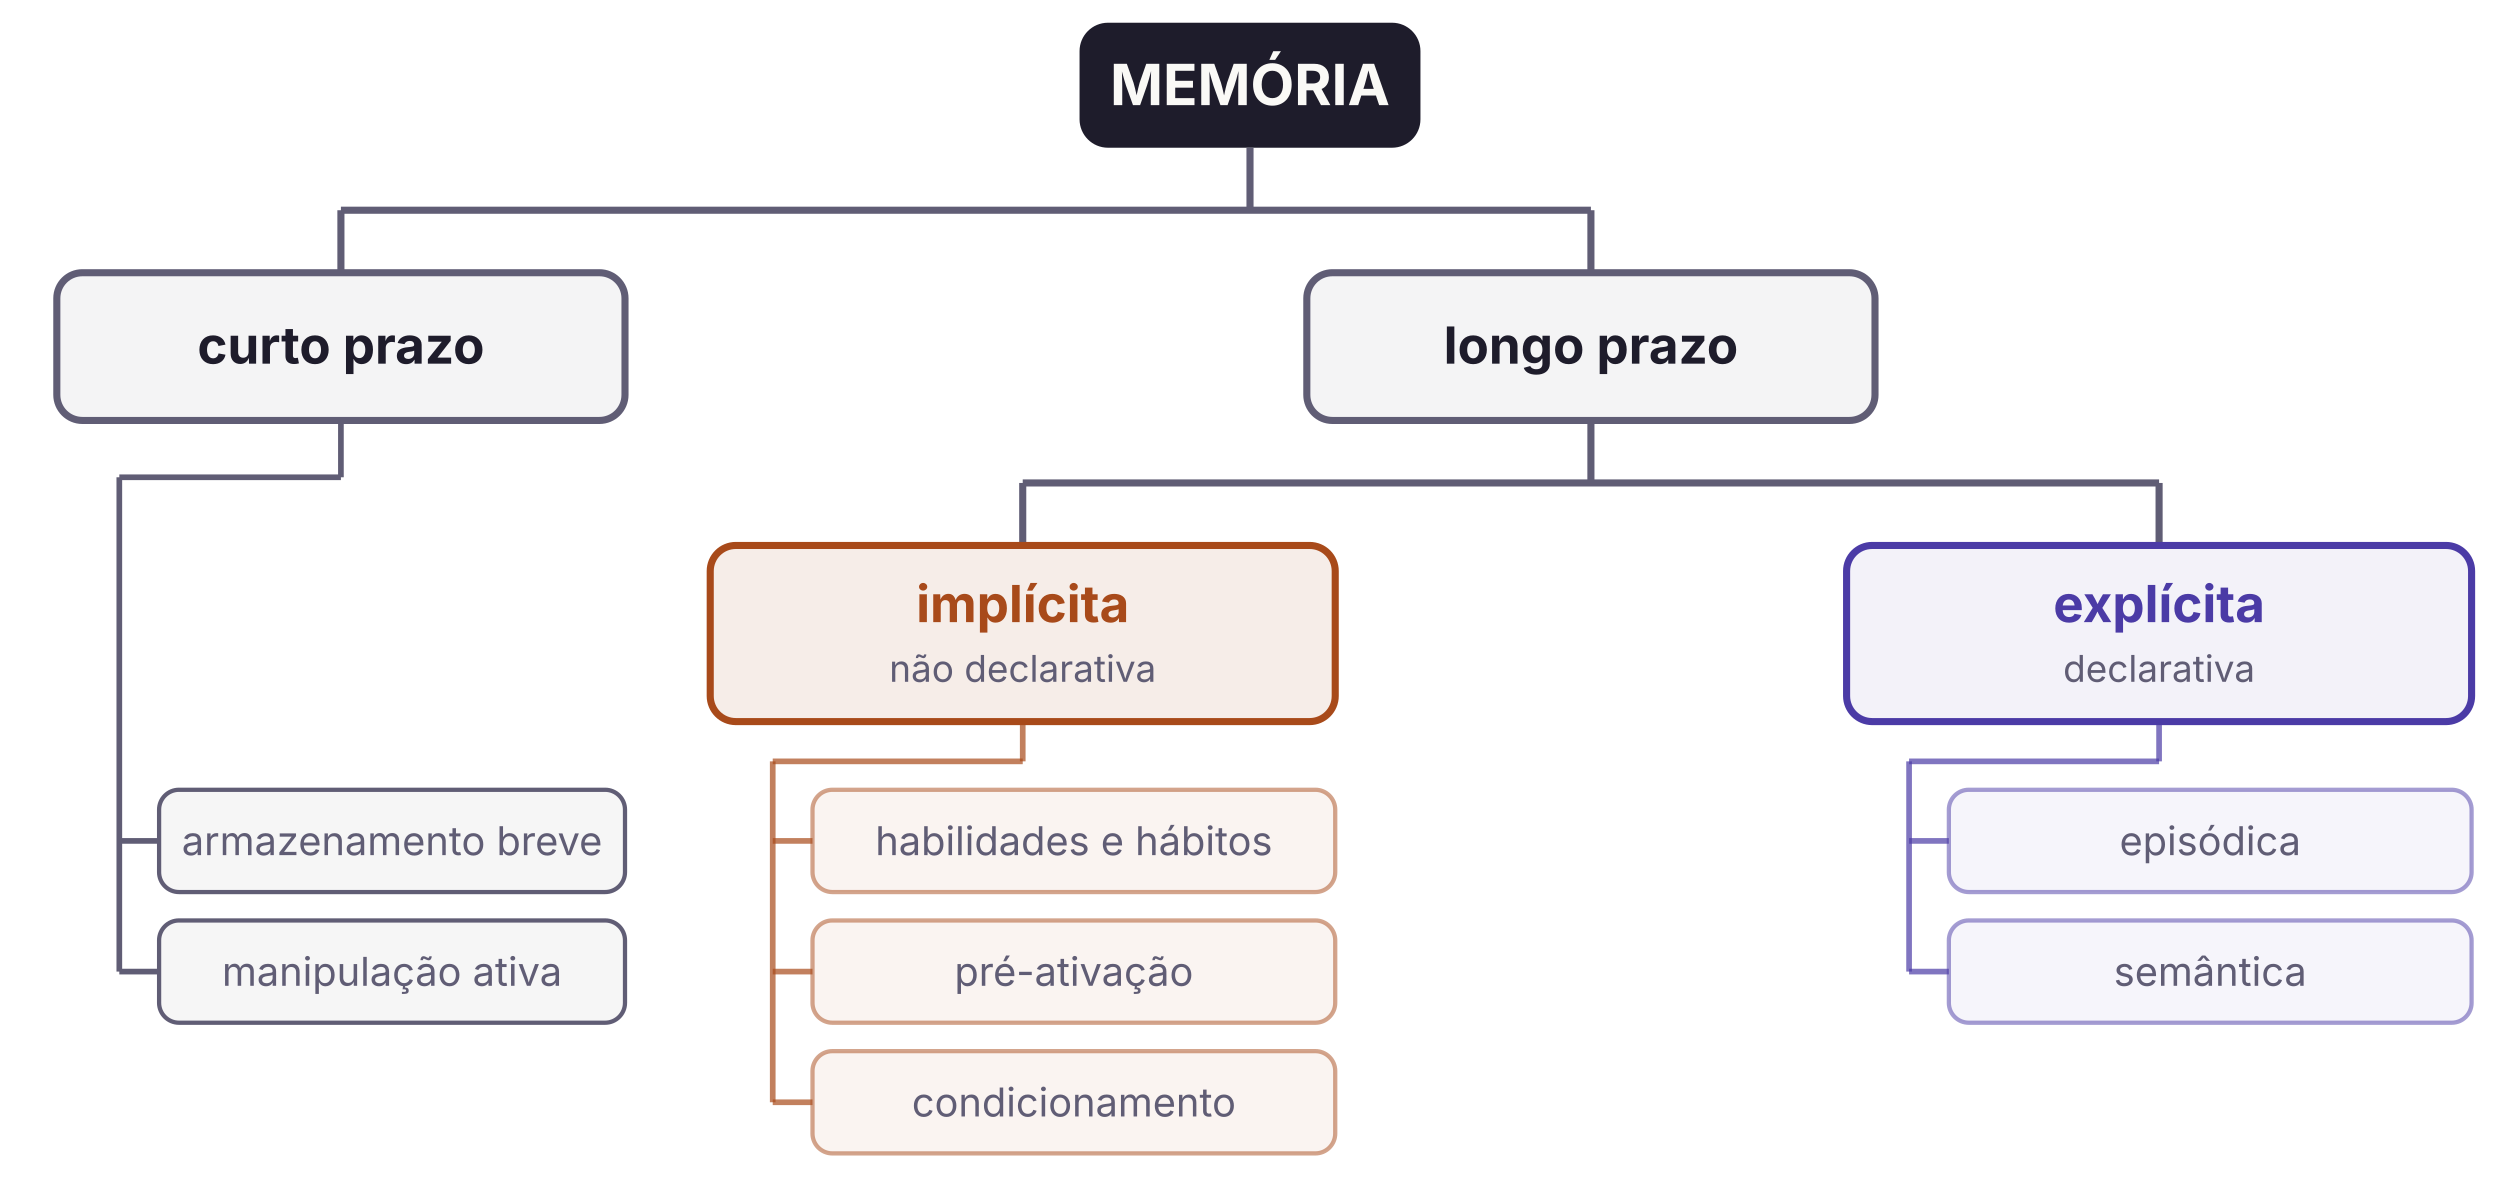
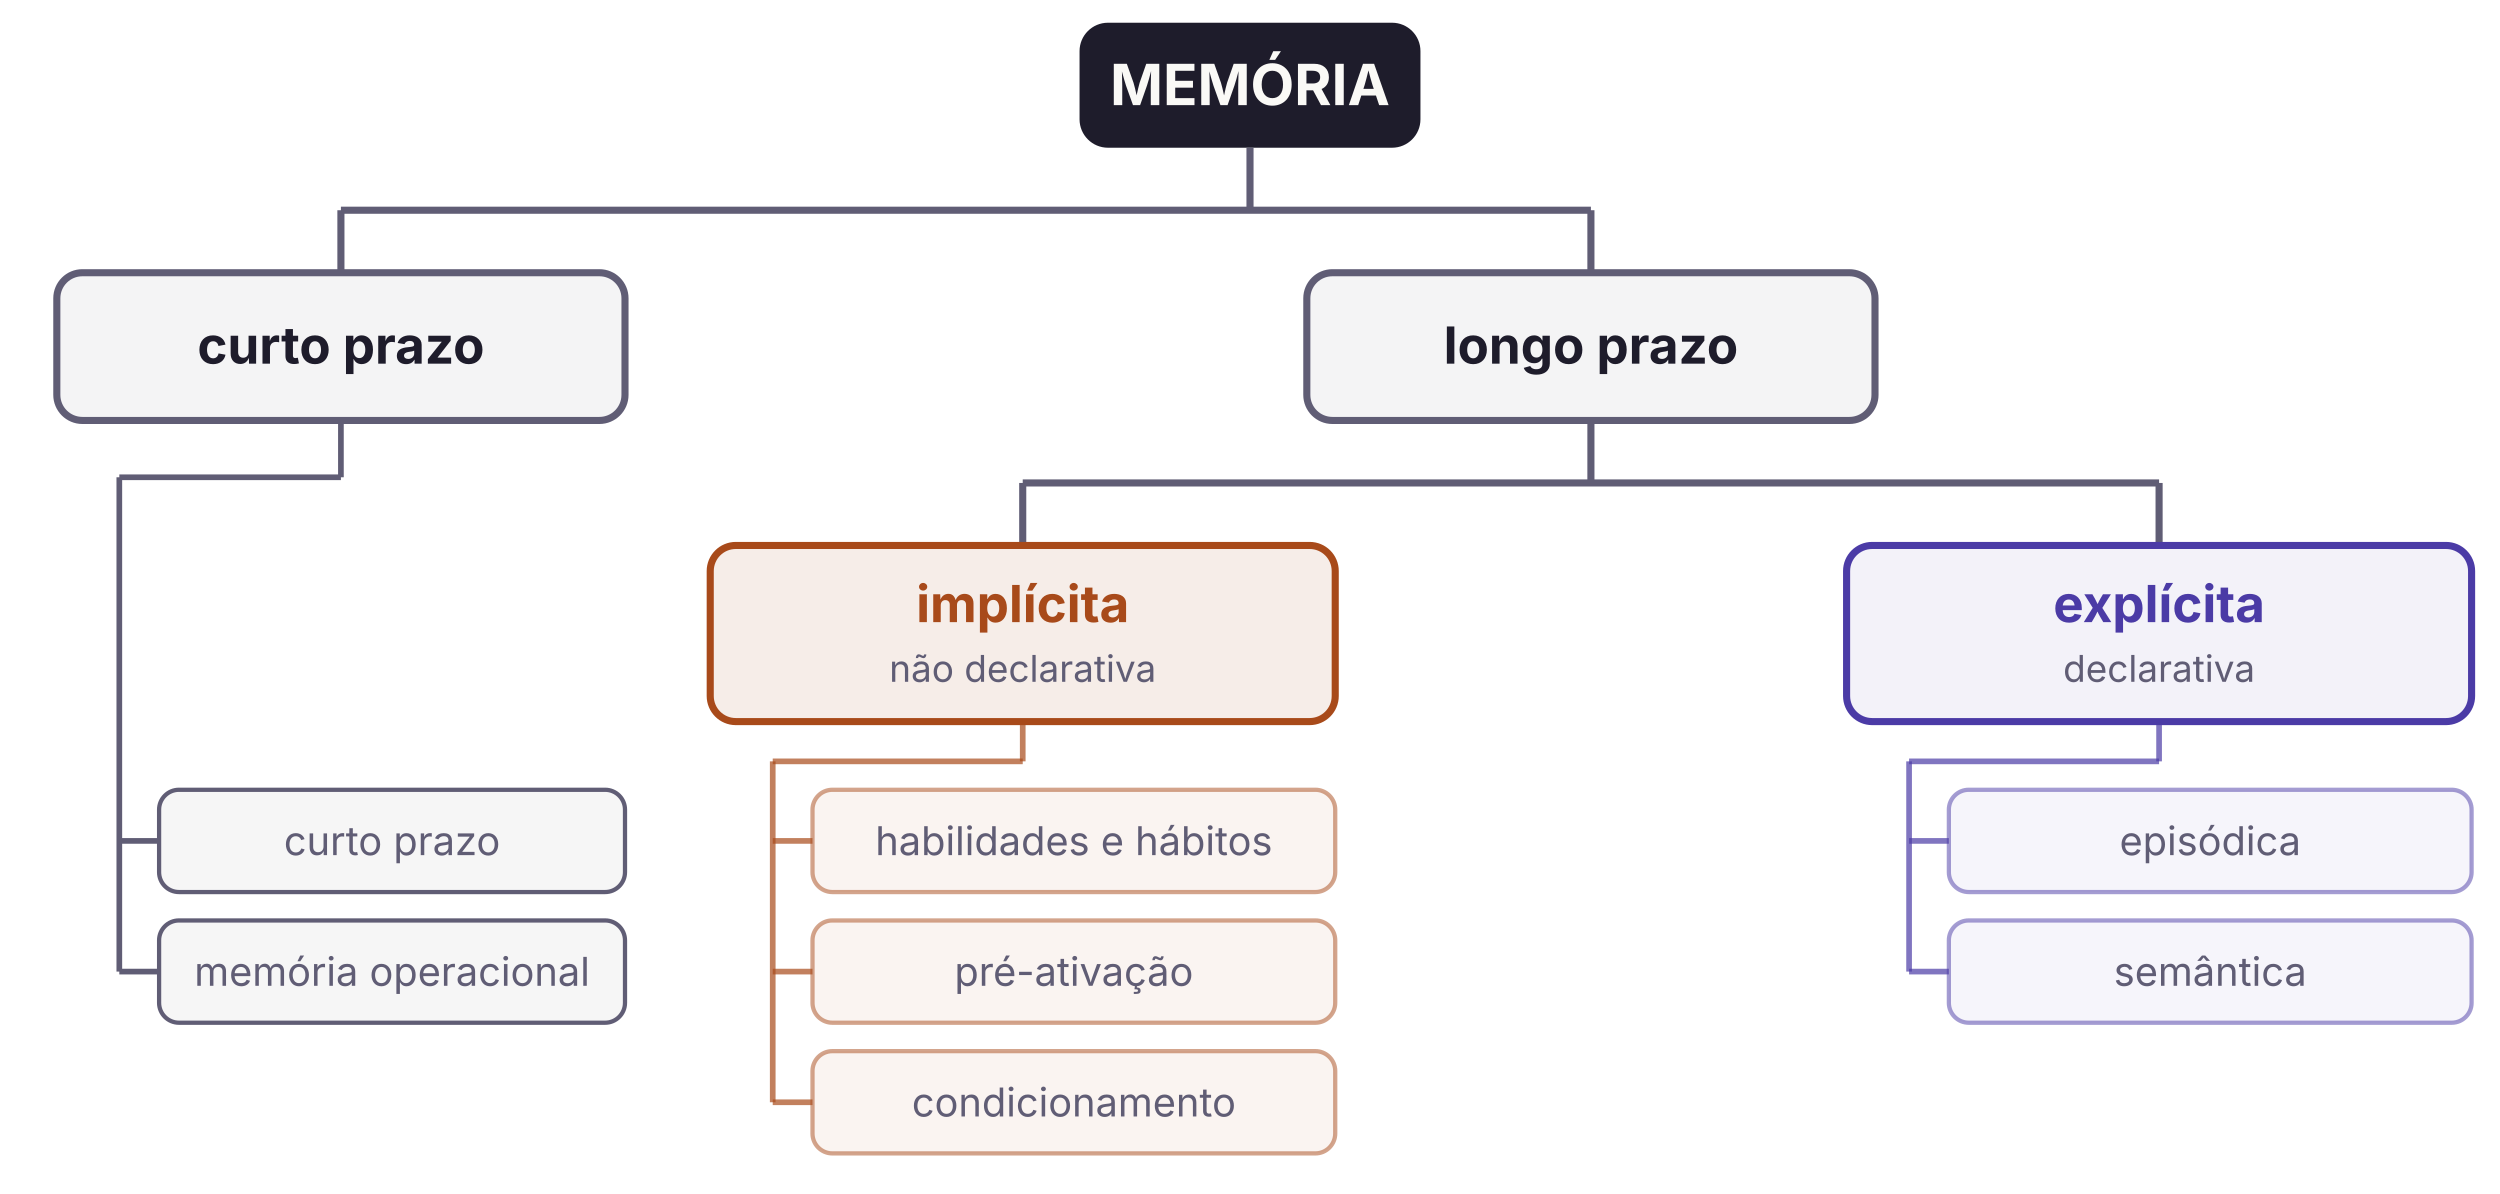
<svg xmlns="http://www.w3.org/2000/svg" viewBox="0 0 880 420" role="img" aria-label="Taxonomia da memoria">
  <g font-family="Inter, 'Segoe UI', system-ui, sans-serif" fill="#1e1c2b">
    <rect x="380" y="8" width="120" height="44" rx="10" fill="#1e1c2b" />
    <text x="440" y="37" font-size="20" font-weight="700" text-anchor="middle" fill="#faf9f6">MEMÓRIA</text>
    <g stroke="#605d75" stroke-width="2.5" fill="none">
      <path d="M440 52 V 74" />
      <path d="M120 74 H 560" />
      <path d="M120 74 V 96" />
      <path d="M560 74 V 96" />
    </g>
    <rect x="20" y="96" width="200" height="52" rx="9" fill="#1e1c2b" fill-opacity="0.05" stroke="#605d75" stroke-width="2.5" />
    <text x="120" y="128" font-size="18" font-weight="700" text-anchor="middle">curto prazo</text>
    <g stroke="#605d75" stroke-width="2" fill="none">
      <path d="M120 148 V 168" />
      <path d="M42 168 H 120" />
      <path d="M42 168 V 342" />
      <path d="M42 296 H 56" />
      <path d="M42 342 H 56" />
    </g>
    <rect x="56" y="278" width="164" height="36" rx="7" fill="#1e1c2b" fill-opacity="0.04" stroke="#605d75" stroke-width="1.5" />
-     <text x="138" y="301" font-size="14" text-anchor="middle" fill="#605d75">armazenamento breve</text>
+     <text x="138" y="301" font-size="14" text-anchor="middle" fill="#605d75">curto prazo</text>
    <rect x="56" y="324" width="164" height="36" rx="7" fill="#1e1c2b" fill-opacity="0.04" stroke="#605d75" stroke-width="1.5" />
-     <text x="138" y="347" font-size="14" text-anchor="middle" fill="#605d75">manipulação ativa</text>
+     <text x="138" y="347" font-size="14" text-anchor="middle" fill="#605d75">memória operacional</text>
    <rect x="460" y="96" width="200" height="52" rx="9" fill="#1e1c2b" fill-opacity="0.05" stroke="#605d75" stroke-width="2.5" />
    <text x="560" y="128" font-size="18" font-weight="700" text-anchor="middle">longo prazo</text>
    <g stroke="#605d75" stroke-width="2.5" fill="none">
      <path d="M560 148 V 170" />
      <path d="M360 170 H 760" />
      <path d="M360 170 V 192" />
      <path d="M760 170 V 192" />
    </g>
    <rect x="250" y="192" width="220" height="62" rx="9" fill="#a84a1a" fill-opacity="0.10" stroke="#a84a1a" stroke-width="2.5" />
    <text x="360" y="219" font-size="18" font-weight="700" text-anchor="middle" fill="#a84a1a">implícita</text>
    <text x="360" y="240" font-size="13" text-anchor="middle" fill="#605d75">não declarativa</text>
    <g stroke="#a84a1a" stroke-width="2" fill="none" stroke-opacity="0.7">
      <path d="M360 254 V 268" />
      <path d="M272 268 H 360" />
      <path d="M272 268 V 388" />
      <path d="M272 296 H 286" />
      <path d="M272 342 H 286" />
      <path d="M272 388 H 286" />
    </g>
    <rect x="286" y="278" width="184" height="36" rx="7" fill="#a84a1a" fill-opacity="0.06" stroke="#a84a1a" stroke-width="1.5" stroke-opacity="0.5" />
    <text x="378" y="301" font-size="14" text-anchor="middle" fill="#605d75">habilidades e hábitos</text>
    <rect x="286" y="324" width="184" height="36" rx="7" fill="#a84a1a" fill-opacity="0.06" stroke="#a84a1a" stroke-width="1.5" stroke-opacity="0.5" />
    <text x="378" y="347" font-size="14" text-anchor="middle" fill="#605d75">pré-ativação</text>
    <rect x="286" y="370" width="184" height="36" rx="7" fill="#a84a1a" fill-opacity="0.06" stroke="#a84a1a" stroke-width="1.5" stroke-opacity="0.5" />
    <text x="378" y="393" font-size="14" text-anchor="middle" fill="#605d75">condicionamento</text>
    <rect x="650" y="192" width="220" height="62" rx="9" fill="#4b3ba6" fill-opacity="0.07" stroke="#4b3ba6" stroke-width="2.5" />
    <text x="760" y="219" font-size="18" font-weight="700" text-anchor="middle" fill="#4b3ba6">explícita</text>
    <text x="760" y="240" font-size="13" text-anchor="middle" fill="#605d75">declarativa</text>
    <g stroke="#4b3ba6" stroke-width="2" fill="none" stroke-opacity="0.7">
      <path d="M760 254 V 268" />
      <path d="M672 268 H 760" />
      <path d="M672 268 V 342" />
      <path d="M672 296 H 686" />
      <path d="M672 342 H 686" />
    </g>
    <rect x="686" y="278" width="184" height="36" rx="7" fill="#4b3ba6" fill-opacity="0.05" stroke="#4b3ba6" stroke-width="1.5" stroke-opacity="0.5" />
    <text x="778" y="301" font-size="14" text-anchor="middle" fill="#605d75">episódica</text>
    <rect x="686" y="324" width="184" height="36" rx="7" fill="#4b3ba6" fill-opacity="0.05" stroke="#4b3ba6" stroke-width="1.5" stroke-opacity="0.5" />
    <text x="778" y="347" font-size="14" text-anchor="middle" fill="#605d75">semântica</text>
  </g>
</svg>
